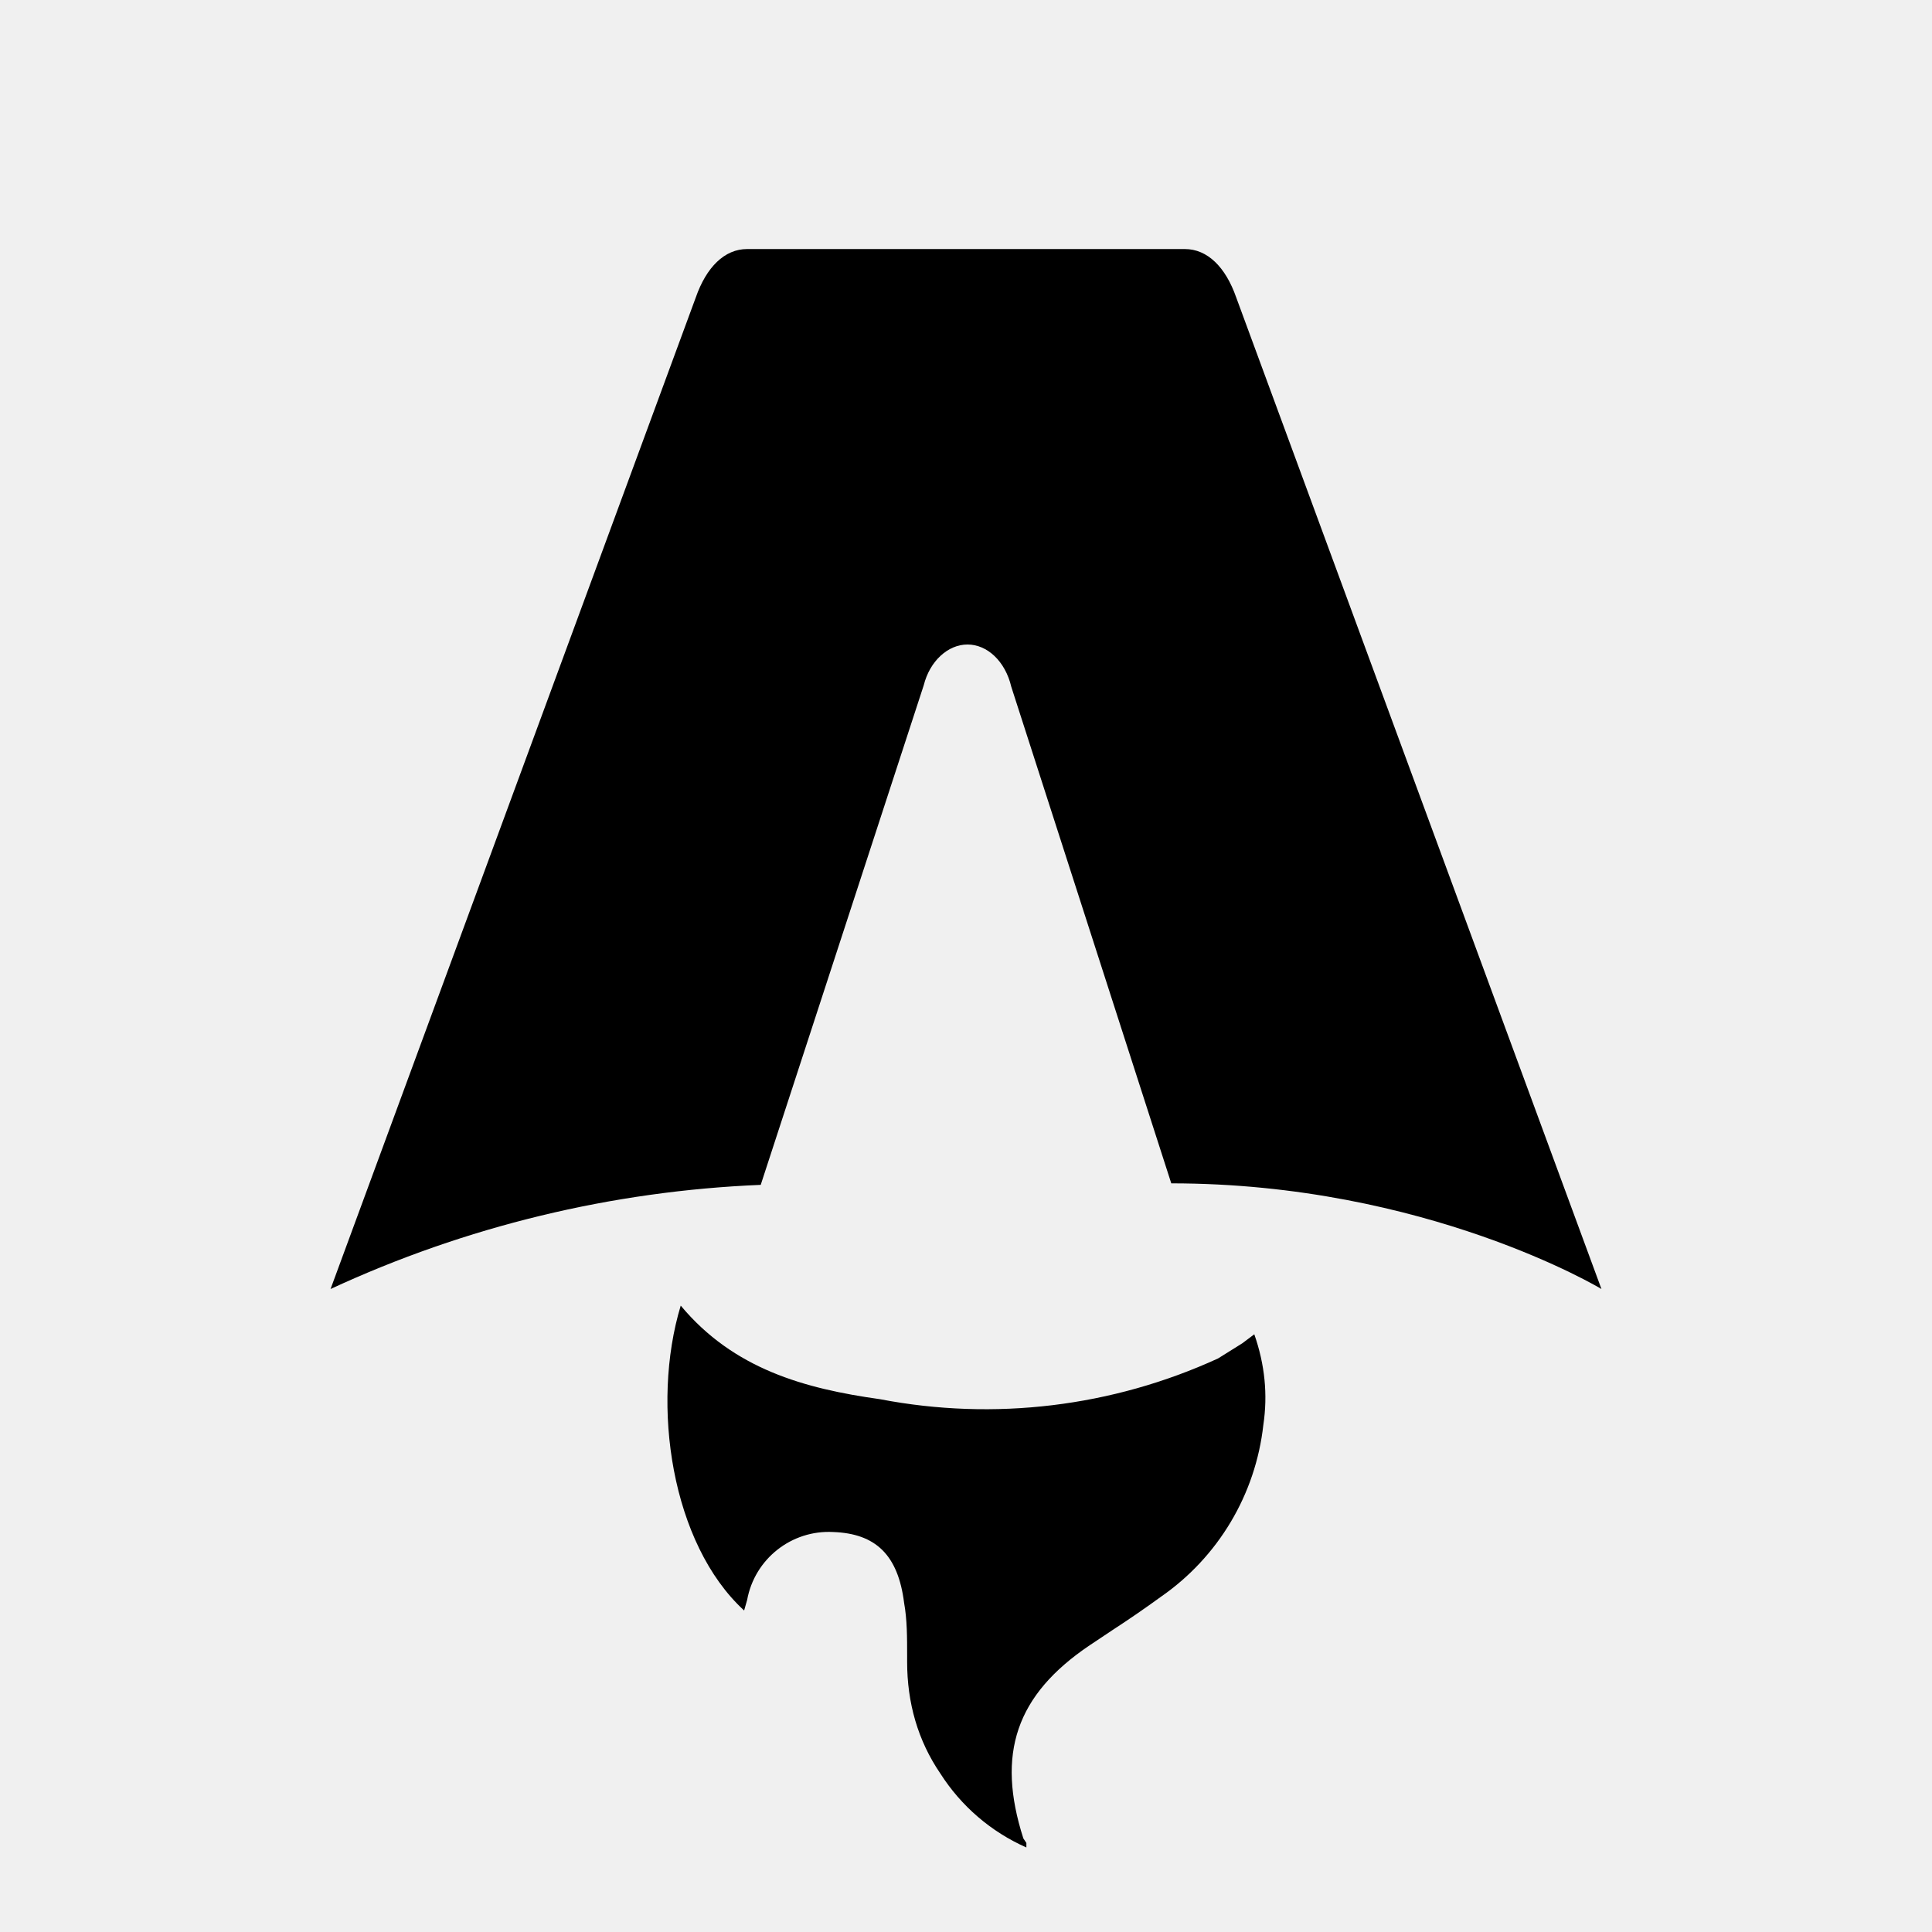
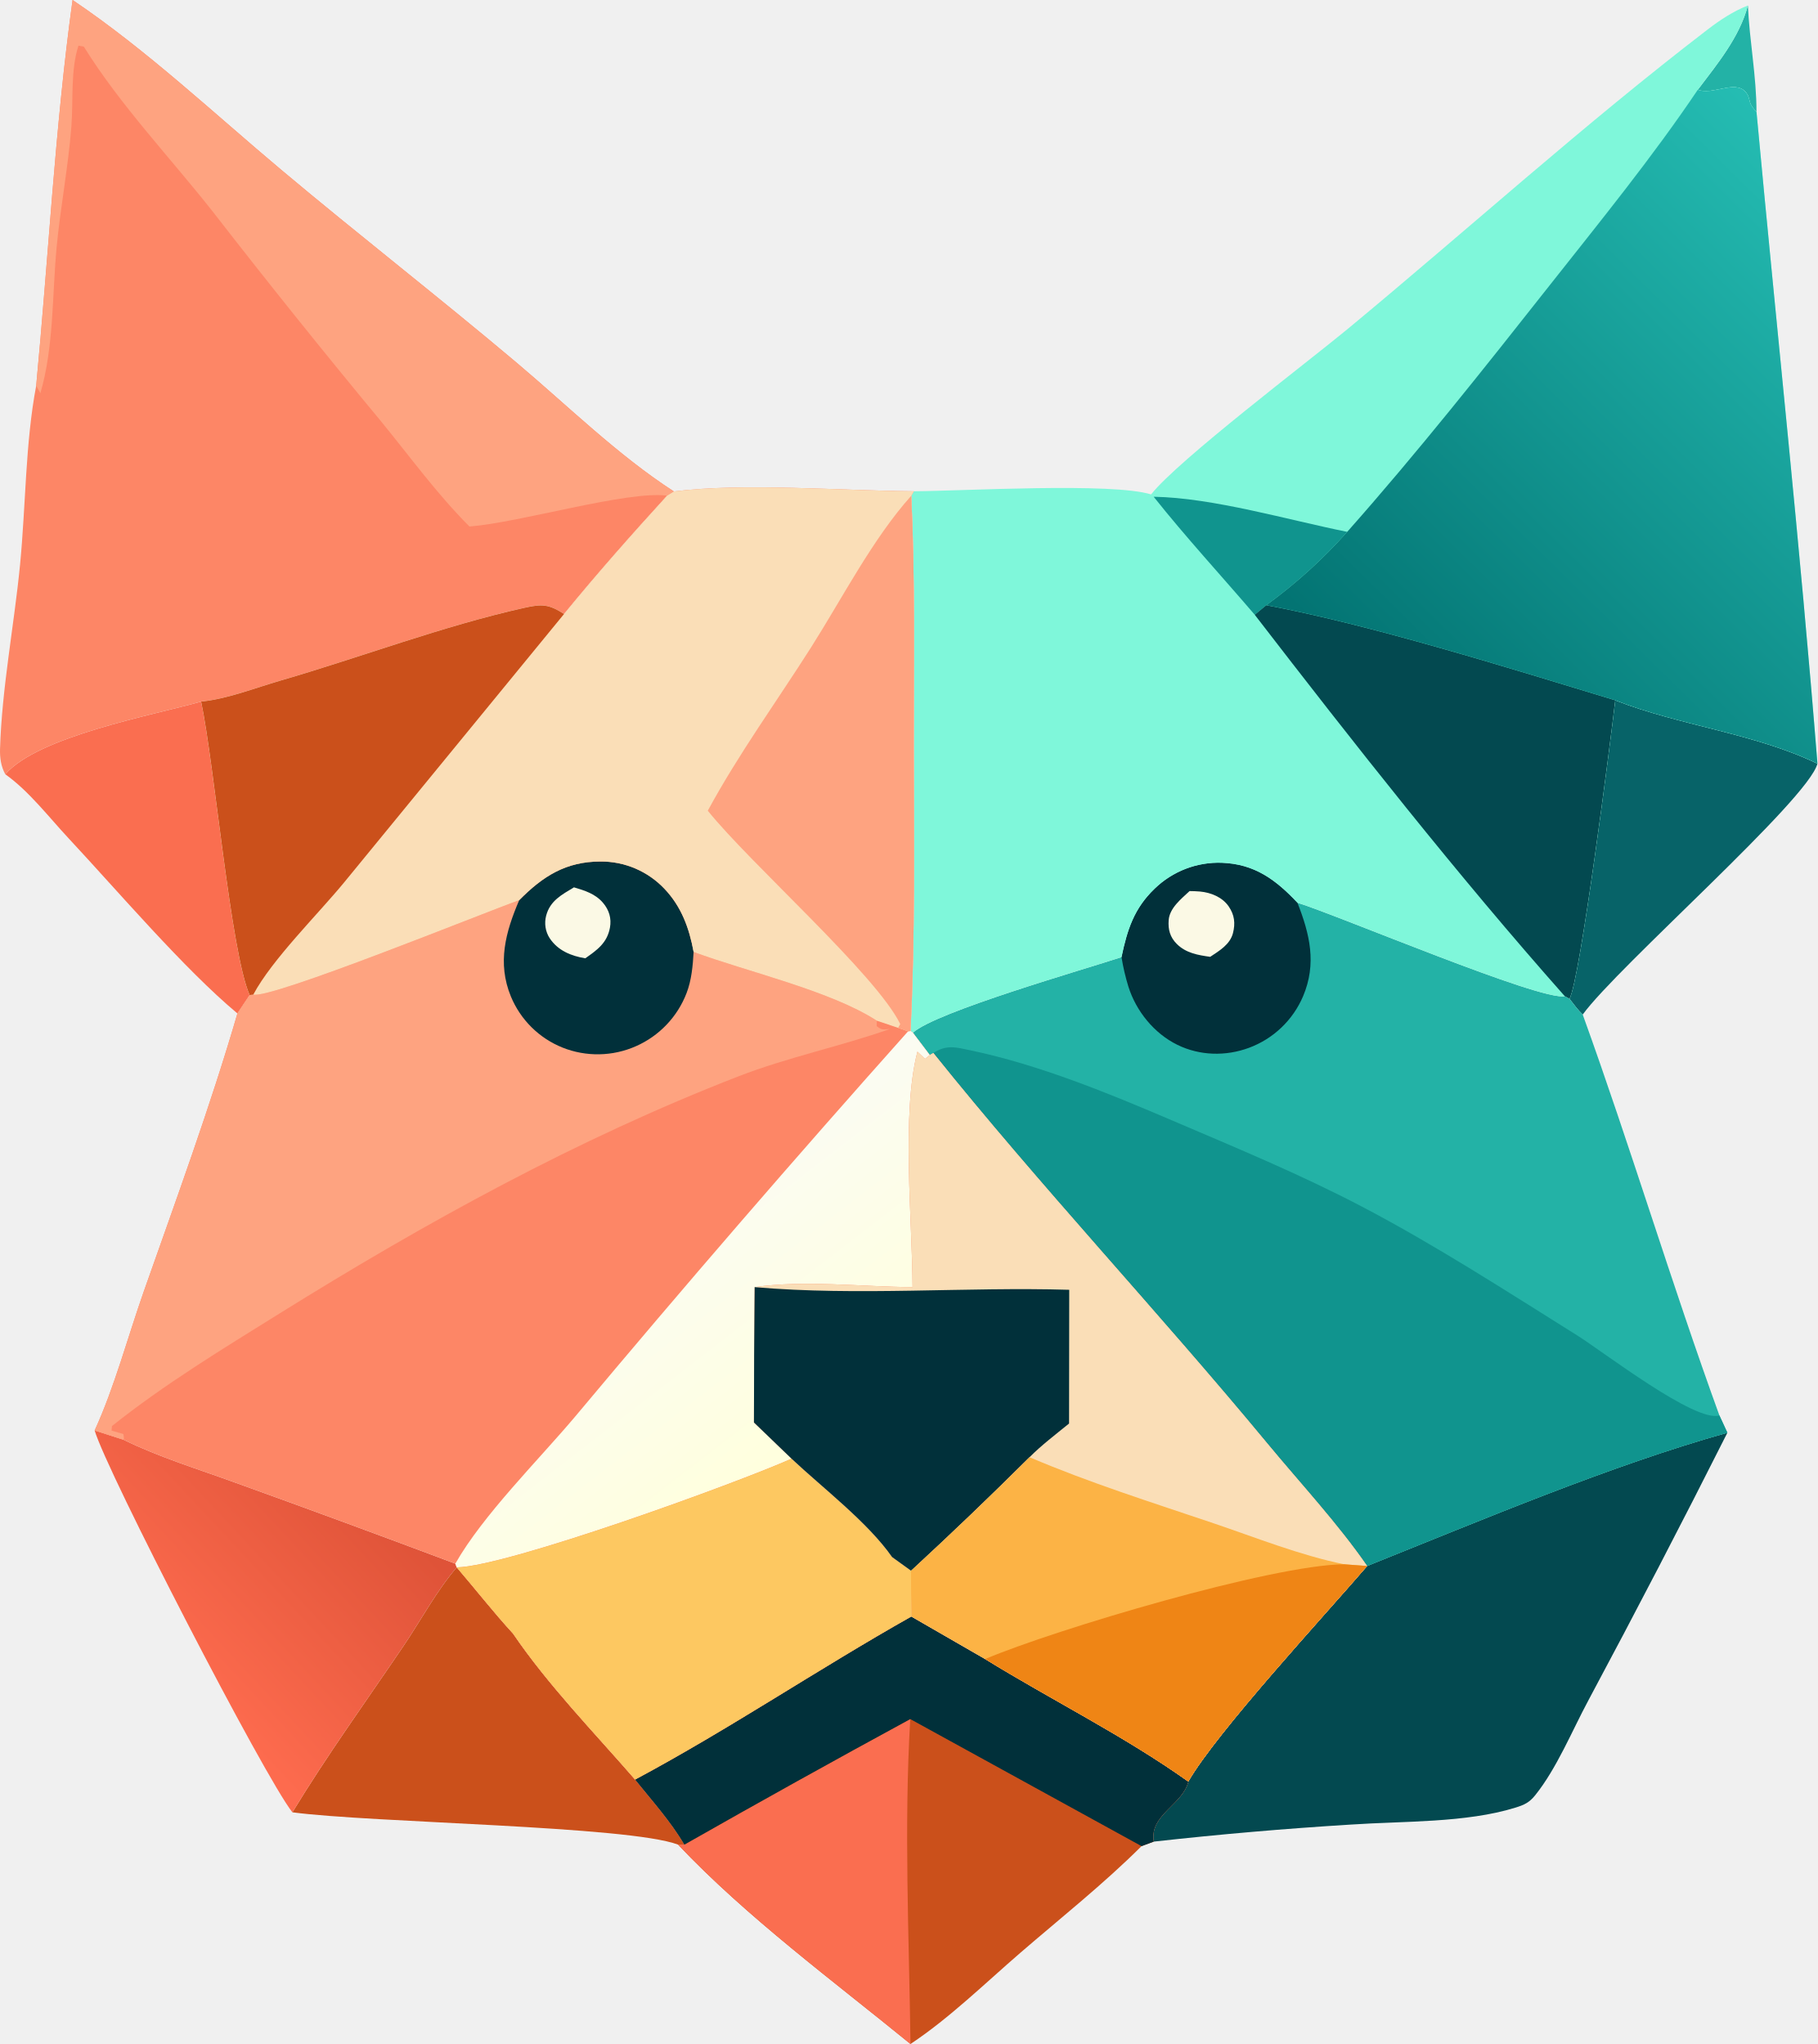
- <svg xmlns="http://www.w3.org/2000/svg" fill="none" viewBox="0 0 128 128">
-   <path d="M50.4 78.5a75.1 75.1 0 0 0-28.5 6.9l24.2-65.7c.7-2 1.9-3.2 3.4-3.2h29c1.5 0 2.7 1.2 3.4 3.2l24.2 65.7s-11.6-7-28.5-7L67 45.5c-.4-1.7-1.6-2.8-2.9-2.8-1.3 0-2.5 1.1-2.9 2.7L50.4 78.5Zm-1.1 28.2Zm-4.2-20.2c-2 6.6-.6 15.8 4.2 20.2a17.5 17.5 0 0 1 .2-.7 5.5 5.5 0 0 1 5.7-4.5c2.8.1 4.3 1.5 4.7 4.7.2 1.1.2 2.3.2 3.5v.4c0 2.7.7 5.2 2.2 7.4a13 13 0 0 0 5.7 4.9v-.3l-.2-.3c-1.8-5.6-.5-9.5 4.4-12.8l1.5-1a73 73 0 0 0 3.2-2.2 16 16 0 0 0 6.8-11.4c.3-2 .1-4-.6-6l-.8.6-1.6 1a37 37 0 0 1-22.4 2.7c-5-.7-9.7-2-13.2-6.2Z" />
-   <style>
-         path { fill: #000; }
-         @media (prefers-color-scheme: dark) {
-             path { fill: #FFF; }
-         }
-     </style>
+ <svg xmlns="http://www.w3.org/2000/svg" width="404.388" height="454.919" version="1.1" id="svg99">
+   <path fill="#23b2a6" d="m 388.919,1.218 c 0.348,7.86 1.926,15.906 1.908,23.69 -0.614,-0.684 -1.15,-1.214 -1.433,-2.106 -0.177,-0.556 -0.273,-1.219 -0.567,-1.728 -2.099,-3.628 -6.962,-0.105 -10.532,-0.931 -0.181,-0.042 -0.36,-0.095 -0.54,-0.142 4.342,-5.755 9.294,-11.701 11.164,-18.783 z" id="path17" />
+   <path fill="#fa6e50" d="m 1.179,172.325 c 7.348,-8.451 32.63,-13.099 43.579,-16.175 2.985,14.109 6.582,55.84 10.8,65.308 l -2.73,4.098 c -11.897,-9.934 -26.63,-27.257 -37.575,-38.989 -4.408,-4.725 -8.816,-10.511 -14.074,-14.242 z" id="path30" />
+   <path fill="#076368" d="m 359.396,155.856 c 14.565,5.695 30.972,7.335 44.992,14.099 -1.999,7.999 -44.48,45.18 -52.225,55.848 -1.114,-1.061 -2.005,-2.318 -2.952,-3.528 2.323,-3.764 9.187,-57.739 10.185,-66.419 z" id="path31" />
+   <path fill="#cb501b" d="m 101.628,348.841 c 4.185,4.881 8.202,10.022 12.541,14.754 7.804,11.478 18.04,21.986 27.146,32.47 3.743,4.668 7.942,9.307 10.959,14.481 l -1.396,0.001 c -11.086,-4.199 -68.325,-4.849 -85.819,-7.195 7.66,-12.597 16.394,-24.722 24.667,-36.932 3.876,-5.72 7.417,-12.389 11.902,-17.579 z" id="path32" />
+   <defs id="defs33">
+     <linearGradient id="gradient_0" gradientUnits="userSpaceOnUse" x1="592.623" y1="493.674" x2="635.379" y2="453.793" gradientTransform="translate(-556.7973,-126.156)">
+       <stop offset="0" stop-color="#FD6B4E" id="stop32" />
+       <stop offset="1" stop-color="#DF5338" id="stop33" />
+     </linearGradient>
+   </defs>
+   <path fill="url(#gradient_0)" d="m 21.063,318.365 6.449,2.074 c 7.887,3.891 16.717,6.563 24.977,9.592 q 24.473,8.824 48.823,17.984 l 0.316,0.826 c -4.485,5.19 -8.026,11.859 -11.902,17.579 -8.273,12.21 -17.007,24.335 -24.667,36.932 -6.236,-7.857 -41.414,-76.009 -43.996,-84.987 z" id="path33" style="fill:url(#gradient_0)" />
+   <defs id="defs35" />
+   <path fill="#034950" d="m 384.351,318.87 q -15.078,29.955 -30.904,59.521 c -3.665,6.823 -7.036,15.148 -11.842,21.144 -1.322,1.651 -2.437,2.162 -4.421,2.779 -10.975,3.414 -24.985,2.978 -36.478,3.761 q -22.037,1.352 -43.98,3.8 c -1.061,-5.937 6.519,-8.285 7.672,-13.373 6.377,-11.074 30.458,-37.106 39.789,-47.968 25.24,-10.116 54.221,-22.399 80.164,-29.664 z" id="path37" />
+   <path fill="#cb501b" d="m 202.782,359.773 16.419,9.466 c 14.898,9.179 30.957,17.122 45.197,27.263 -1.153,5.088 -8.733,7.436 -7.672,13.373 l -2.726,1.007 c -8.408,8.378 -17.909,15.922 -26.898,23.678 -7.915,6.831 -15.804,14.576 -24.511,20.359 -17.142,-13.995 -36.559,-28.34 -51.713,-44.372 l 1.396,-0.001 c -3.017,-5.174 -7.216,-9.813 -10.959,-14.481 20.931,-11.203 40.77,-24.619 61.467,-36.292 z" id="path39" />
+   <path fill="#fa6e50" d="m 152.274,410.546 q 24.995,-14.218 50.262,-27.945 c -1.417,23.935 -0.27,48.338 0.055,72.318 -17.142,-13.995 -36.559,-28.34 -51.713,-44.372 z" id="path40" />
+   <path fill="#01303a" d="m 202.782,359.773 16.419,9.466 c 14.898,9.179 30.957,17.122 45.197,27.263 -1.153,5.088 -8.733,7.436 -7.672,13.373 l -2.726,1.007 -51.464,-28.281 q -25.267,13.727 -50.262,27.945 c -3.017,-5.174 -7.216,-9.813 -10.959,-14.481 20.931,-11.203 40.77,-24.619 61.467,-36.292 z" id="path41" />
+   <defs id="defs51" />
+   <path fill="#fd8666" d="M 16.148,1.7700195e-6 C 32.543,11.039 47.473,25.122 62.615,37.831 c 17.27,14.496 35.08,28.342 52.326,42.882 11.273,9.505 22.606,20.664 35.005,28.666 l -1.509,0.936 c -7.864,8.622 -15.549,17.3 -22.935,26.338 -3.429,-2.194 -4.905,-2.242 -8.85,-1.363 -18.114,4.037 -36.337,10.989 -54.253,16.192 -5.599,1.626 -11.883,4.109 -17.641,4.668 -10.949,3.076 -36.231,7.724 -43.579,16.175 -0.961,-1.718 -1.23,-3.678 -1.171,-5.623 0.413,-13.644 3.139,-27.507 4.464,-41.128 1.269,-13.047 1.15,-26.893 3.58,-39.735 2.724,-28.486 4.181,-57.547 8.096,-85.839 z" id="path58" />
+   <path fill="#fea380" d="M 16.148,1.7700195e-6 C 32.543,11.039 47.473,25.122 62.615,37.831 c 17.27,14.496 35.08,28.342 52.326,42.882 11.273,9.505 22.606,20.664 35.005,28.666 l -1.509,0.936 c -8.879,-1.158 -32.89,6.031 -43.977,6.864 -7.107,-7.08 -13.322,-15.644 -19.678,-23.409 q -18.996,-22.918 -37.251,-46.43 c -9.554,-12.164 -20.723,-23.831 -28.884,-36.959 l -1.189,-0.218 c -1.785,5.471 -1.134,12.23 -1.575,17.977 -0.692,9.01 -2.437,17.925 -3.286,26.919 -0.999,10.584 -0.594,22.177 -3.617,32.459 l -0.928,-1.679 C 10.776,57.353 12.233,28.292 16.148,1.7700195e-6 Z" id="path59" />
+   <path fill="#23b2a6" d="m 249.544,213.02 c 1.281,-6.09 2.776,-10.823 7.38,-15.239 q 0.368,-0.358 0.754,-0.696 0.386,-0.339 0.788,-0.658 0.403,-0.318 0.821,-0.617 0.418,-0.298 0.85,-0.575 0.432,-0.276 0.878,-0.531 0.445,-0.255 0.903,-0.487 0.458,-0.232 0.927,-0.441 0.469,-0.209 0.948,-0.394 0.479,-0.185 0.966,-0.345 0.488,-0.161 0.983,-0.297 0.495,-0.136 0.996,-0.247 0.501,-0.111 1.007,-0.196 0.507,-0.086 1.016,-0.146 0.51,-0.06 1.022,-0.095 0.512,-0.034 1.026,-0.043 0.513,-0.008 1.026,0.009 c 7.313,0.266 12.005,3.745 16.848,8.888 9.249,2.887 54.154,21.934 59.486,20.802 l 1.042,0.563 c 0.947,1.21 1.838,2.467 2.952,3.528 10.666,29.543 19.69,59.674 30.412,89.222 l 1.776,3.845 c -25.943,7.265 -54.924,19.548 -80.164,29.664 -6.545,-9.479 -14.85,-18.384 -22.215,-27.289 -24.262,-29.335 -50.535,-57.243 -74.302,-86.881 l -0.784,0.457 -3.768,-4.976 c 5.197,-4.683 38.159,-14.089 46.426,-16.825 z" id="path61" />
+   <path fill="#01303a" d="m 249.544,213.02 c 1.281,-6.09 2.776,-10.823 7.38,-15.239 q 0.368,-0.358 0.754,-0.696 0.386,-0.339 0.788,-0.658 0.403,-0.318 0.821,-0.617 0.418,-0.298 0.85,-0.575 0.432,-0.276 0.878,-0.531 0.445,-0.255 0.903,-0.487 0.458,-0.232 0.927,-0.441 0.469,-0.209 0.948,-0.394 0.479,-0.185 0.966,-0.345 0.488,-0.161 0.983,-0.297 0.495,-0.136 0.996,-0.247 0.501,-0.111 1.007,-0.196 0.507,-0.086 1.016,-0.146 0.51,-0.06 1.022,-0.095 0.512,-0.034 1.026,-0.043 0.513,-0.008 1.026,0.009 c 7.313,0.266 12.005,3.745 16.848,8.888 2.767,7.021 4.322,13.584 1.257,20.824 q -0.209,0.491 -0.444,0.971 -0.234,0.48 -0.492,0.948 -0.258,0.468 -0.54,0.921 -0.281,0.454 -0.585,0.893 -0.305,0.439 -0.631,0.862 -0.326,0.423 -0.673,0.829 -0.347,0.406 -0.714,0.793 -0.368,0.388 -0.754,0.757 -0.387,0.368 -0.792,0.716 -0.404,0.349 -0.826,0.676 -0.422,0.328 -0.86,0.633 -0.438,0.306 -0.891,0.589 -0.453,0.283 -0.92,0.542 -0.467,0.26 -0.946,0.495 -0.479,0.236 -0.97,0.446 -0.49,0.211 -0.991,0.397 c -5.179,1.922 -10.967,1.779 -15.952,-0.669 -5.159,-2.534 -9.161,-7.478 -10.883,-12.936 q -0.998,-3.235 -1.532,-6.577 z" id="path62" />
+   <path fill="#fbf9e5" d="m 264.684,198.32 c 0.776,0.012 1.551,0.029 2.325,0.101 2.414,0.224 4.97,1.245 6.389,3.323 1.284,1.882 1.501,3.739 0.947,5.921 -0.646,2.542 -3.032,3.938 -5.068,5.29 -2.702,-0.378 -5.377,-0.824 -7.416,-2.848 -1.524,-1.513 -1.983,-3.219 -1.824,-5.322 0.204,-2.705 2.805,-4.734 4.647,-6.465 z" id="path63" />
+   <path fill="#10948e" d="m 207.67,234.364 c 2.946,-1.914 4.98,-1.295 8.343,-0.585 15.305,3.231 30.588,9.517 44.936,15.652 14.086,6.023 28.457,11.974 42.034,19.088 16.402,8.595 32.268,18.878 47.971,28.709 5.766,3.61 26.242,19.46 31.621,17.797 l 1.776,3.845 c -25.943,7.265 -54.924,19.548 -80.164,29.664 -6.545,-9.479 -14.85,-18.384 -22.215,-27.289 -24.262,-29.335 -50.535,-57.243 -74.302,-86.881 z" id="path64" />
+   <defs id="defs67" />
+   <defs id="defs71" />
+   <defs id="defs73" />
+   <path fill="#7ff7da" d="m 256.125,110.038 c 5.938,-7.556 34.934,-29.527 43.805,-36.875 26.602,-22.037 52.572,-45.533 79.963,-66.545 2.863,-2.196 5.657,-4.051 9.026,-5.4 -1.87,7.082 -6.822,13.028 -11.164,18.783 0.18,0.047 0.359,0.1 0.54,0.142 3.57,0.826 8.433,-2.697 10.532,0.931 0.294,0.509 0.39,1.172 0.567,1.728 0.283,0.892 0.819,1.422 1.433,2.106 4.484,48.385 9.713,96.622 13.561,145.047 -14.02,-6.764 -30.427,-8.404 -44.992,-14.099 -0.998,8.68 -7.862,62.655 -10.185,66.419 l -1.042,-0.563 c -5.332,1.132 -50.237,-17.915 -59.486,-20.802 -4.843,-5.143 -9.535,-8.622 -16.848,-8.888 q -0.513,-0.017 -1.026,-0.009 -0.514,0.009 -1.026,0.043 -0.512,0.035 -1.022,0.095 -0.509,0.06 -1.015,0.146 -0.507,0.085 -1.008,0.196 -0.501,0.111 -0.996,0.247 -0.495,0.136 -0.983,0.297 -0.487,0.16 -0.966,0.345 -0.479,0.185 -0.948,0.394 -0.469,0.209 -0.927,0.441 -0.458,0.232 -0.903,0.487 -0.446,0.255 -0.878,0.531 -0.433,0.277 -0.85,0.575 -0.418,0.299 -0.821,0.617 -0.402,0.319 -0.788,0.658 -0.386,0.338 -0.754,0.696 c -4.604,4.416 -6.099,9.149 -7.38,15.239 -8.267,2.736 -41.229,12.142 -46.426,16.825 l -0.522,-0.39 c 1.048,-21.144 0.744,-42.31 0.72,-63.474 -0.021,-18.523 0.325,-37.143 -0.555,-55.645 l 0.573,-0.996 c 11.189,-0.072 44.001,-2.001 52.791,0.698 z" id="path83" />
+   <path fill="#10948e" d="m 256.699,110.559 c 13.195,0.216 29.941,5.178 43.062,7.812 q -4.048,4.558 -8.564,8.652 -4.517,4.094 -9.449,7.676 l -2.555,2.133 c -7.508,-8.776 -15.3,-17.22 -22.494,-26.273 z" id="path84" />
+   <path fill="#034950" d="m 281.748,134.699 c 23.276,4.341 54.442,14.109 77.648,21.157 -0.998,8.68 -7.862,62.655 -10.185,66.419 l -1.042,-0.563 c -23.986,-27.067 -46.894,-56.222 -68.976,-84.88 z" id="path85" />
+   <defs id="defs86">
+     <linearGradient id="gradient_6" gradientUnits="userSpaceOnUse" x1="876.076" y1="292.123" x2="983.513" y2="183.325" gradientTransform="translate(-556.7973,-126.156)">
+       <stop offset="0" stop-color="#037473" id="stop85" />
+       <stop offset="1" stop-color="#25BDB3" id="stop86" />
+     </linearGradient>
+   </defs>
+   <path fill="url(#gradient_6)" d="m 377.755,20.001 c 0.18,0.047 0.359,0.1 0.54,0.142 3.57,0.826 8.433,-2.697 10.532,0.931 0.294,0.509 0.39,1.172 0.567,1.728 0.283,0.892 0.819,1.422 1.433,2.106 4.484,48.385 9.713,96.622 13.561,145.047 -14.02,-6.764 -30.427,-8.404 -44.992,-14.099 -23.206,-7.048 -54.372,-16.816 -77.648,-21.157 q 4.932,-3.582 9.449,-7.676 4.516,-4.094 8.564,-8.652 c 15.707,-17.728 30.432,-36.347 45.099,-54.936 11.226,-14.226 22.77,-28.402 32.895,-43.434 z" id="path86" style="fill:url(#gradient_6)" />
+   <path fill="#fd8666" d="m 149.946,109.379 c 15.527,-1.96 37.177,-0.159 53.388,-0.039 l -0.573,0.996 c 0.88,18.502 0.534,37.122 0.555,55.645 0.024,21.164 0.328,42.33 -0.72,63.474 l 0.522,0.39 3.768,4.976 0.784,-0.457 c 23.767,29.638 50.04,57.546 74.302,86.881 7.365,8.905 15.67,17.81 22.215,27.289 -9.331,10.862 -33.412,36.894 -39.789,47.968 -14.24,-10.141 -30.299,-18.084 -45.197,-27.263 l -16.419,-9.466 c -20.697,11.673 -40.536,25.089 -61.467,36.292 -9.106,-10.484 -19.342,-20.992 -27.146,-32.47 -4.339,-4.732 -8.356,-9.873 -12.541,-14.754 l -0.316,-0.826 q -24.35,-9.16 -48.823,-17.984 c -8.26,-3.029 -17.09,-5.701 -24.977,-9.592 l -6.449,-2.074 c 4.414,-9.641 7.382,-20.856 10.915,-30.897 7.218,-20.518 14.762,-41.022 20.85,-61.912 l 2.73,-4.098 c -4.218,-9.468 -7.815,-51.199 -10.8,-65.308 5.758,-0.559 12.042,-3.042 17.641,-4.668 17.916,-5.203 36.139,-12.155 54.253,-16.192 3.945,-0.879 5.421,-0.831 8.85,1.363 7.386,-9.038 15.071,-17.716 22.935,-26.338 z" id="path87" />
+   <defs id="defs88">
+     <linearGradient id="gradient_7" gradientUnits="userSpaceOnUse" x1="732.678" y1="447.117" x2="699.446" y2="404.129" gradientTransform="translate(-556.7973,-126.156)">
+       <stop offset="0" stop-color="#FFFFDE" id="stop87" />
+       <stop offset="1" stop-color="#FBFCF2" id="stop88" />
+     </linearGradient>
+   </defs>
+   <path fill="url(#gradient_7)" d="m 202.596,229.455 0.522,0.39 3.768,4.976 -1.067,0.845 -1.685,-1.606 c -3.585,13.714 -1.142,37.603 -1.085,52.403 -11.053,-0.063 -24.302,-1.617 -35.13,0.006 q -0.159,15.059 -0.161,30.118 l 8.37,8.061 c -12.114,5.419 -63.288,24.006 -74.5,24.193 l -0.316,-0.826 c 6.136,-10.813 18.443,-22.981 26.644,-32.716 q 36.362,-43.476 74.096,-85.766 z" id="path88" style="fill:url(#gradient_7)" />
+   <path fill="#fdc861" d="m 176.128,324.648 c 7.003,6.589 16.926,14.115 22.369,21.895 l 4.215,3.04 q -0.019,5.095 0.07,10.19 c -20.697,11.673 -40.536,25.089 -61.467,36.292 -9.106,-10.484 -19.342,-20.992 -27.146,-32.47 -4.339,-4.732 -8.356,-9.873 -12.541,-14.754 11.212,-0.187 62.386,-18.774 74.5,-24.193 z" id="path89" />
+   <path fill="#fea380" d="m 115.524,200.345 c 5.255,-5.312 10.352,-8.59 18.073,-8.606 q 0.499,-0.004 0.997,0.018 0.498,0.022 0.994,0.069 0.496,0.048 0.99,0.12 0.493,0.073 0.982,0.171 0.488,0.098 0.972,0.221 0.483,0.123 0.959,0.271 0.476,0.147 0.944,0.319 0.468,0.172 0.927,0.368 0.458,0.196 0.906,0.415 0.448,0.219 0.884,0.461 0.436,0.241 0.859,0.505 0.423,0.264 0.832,0.549 0.409,0.285 0.803,0.591 0.394,0.306 0.771,0.631 0.378,0.326 0.738,0.671 0.361,0.344 0.703,0.707 c 3.764,3.961 5.504,8.763 6.476,14.045 11.924,4.406 30.46,8.623 40.754,15.296 l -0.016,1.22 c 1.25,0.945 1.379,0.75 2.969,0.617 -11.059,3.902 -22.65,6.254 -33.712,10.544 -35.808,13.886 -69.659,32.558 -102.166,52.805 -12.631,7.868 -25.608,15.744 -37.258,25.04 l -0.076,1.006 2.62,0.77 c 0.039,0.336 0.213,0.972 0.063,1.27 l -6.449,-2.074 c 4.414,-9.641 7.382,-20.856 10.915,-30.897 7.218,-20.518 14.762,-41.022 20.85,-61.912 l 2.73,-4.098 0.804,-0.107 c 3.781,1.112 51.253,-18.193 59.162,-21.006 z" id="path90" />
+   <path fill="#01303a" d="m 115.524,200.345 c 5.255,-5.312 10.352,-8.59 18.073,-8.606 q 0.499,-0.004 0.997,0.018 0.498,0.022 0.994,0.069 0.496,0.048 0.99,0.12 0.493,0.073 0.982,0.171 0.488,0.098 0.972,0.221 0.483,0.123 0.959,0.271 0.476,0.147 0.944,0.319 0.468,0.172 0.927,0.368 0.458,0.196 0.906,0.415 0.448,0.219 0.884,0.461 0.436,0.241 0.859,0.505 0.423,0.264 0.832,0.549 0.409,0.285 0.803,0.591 0.394,0.306 0.771,0.631 0.378,0.326 0.738,0.671 0.361,0.344 0.703,0.707 c 3.764,3.961 5.504,8.763 6.476,14.045 -0.17,3.036 -0.465,6.302 -1.572,9.157 q -0.188,0.49 -0.401,0.97 -0.212,0.48 -0.448,0.949 -0.236,0.469 -0.495,0.926 -0.259,0.457 -0.54,0.9 -0.28,0.444 -0.583,0.873 -0.302,0.429 -0.626,0.843 -0.323,0.413 -0.666,0.81 -0.344,0.397 -0.706,0.777 -0.363,0.38 -0.744,0.741 -0.381,0.362 -0.779,0.704 -0.398,0.342 -0.813,0.664 -0.414,0.322 -0.844,0.623 -0.43,0.301 -0.874,0.58 -0.445,0.28 -0.902,0.537 -0.458,0.258 -0.928,0.492 -0.469,0.234 -0.95,0.445 -0.479,0.211 -0.967,0.398 -0.489,0.186 -0.986,0.349 -0.497,0.162 -1.002,0.299 -0.504,0.138 -1.015,0.25 -0.511,0.112 -1.027,0.199 -0.515,0.087 -1.035,0.148 -0.519,0.061 -1.041,0.097 -0.522,0.035 -1.045,0.044 -0.523,0.01 -1.045,-0.007 -0.523,-0.017 -1.044,-0.059 -0.522,-0.042 -1.04,-0.111 -0.519,-0.068 -1.033,-0.162 -0.515,-0.094 -1.024,-0.213 -0.509,-0.119 -1.012,-0.264 -0.502,-0.144 -0.997,-0.313 -0.495,-0.17 -0.981,-0.363 -0.482,-0.193 -0.953,-0.41 -0.472,-0.217 -0.932,-0.457 -0.46,-0.24 -0.907,-0.503 -0.448,-0.262 -0.882,-0.547 -0.434,-0.285 -0.853,-0.591 -0.419,-0.306 -0.822,-0.632 -0.404,-0.327 -0.791,-0.673 -0.386,-0.346 -0.755,-0.711 -0.369,-0.365 -0.719,-0.748 -0.351,-0.383 -0.681,-0.783 -0.331,-0.4 -0.642,-0.816 -0.31,-0.416 -0.599,-0.847 -0.29,-0.43 -0.557,-0.875 -0.268,-0.445 -0.513,-0.902 -0.245,-0.458 -0.467,-0.927 -0.222,-0.469 -0.42,-0.949 c -3.074,-7.483 -1.191,-14.33 1.848,-21.438 z" id="path91" />
+   <path fill="#fbf9e5" d="m 127.708,197.49 c 2.432,0.714 4.773,1.45 6.472,3.453 1.347,1.587 1.915,3.455 1.536,5.519 -0.626,3.412 -2.856,4.979 -5.49,6.824 -3.122,-0.521 -6.059,-1.697 -7.895,-4.44 -0.989,-1.478 -1.259,-3.363 -0.806,-5.071 0.878,-3.315 3.463,-4.64 6.183,-6.285 z" id="path92" />
+   <path fill="#fadeb7" d="m 203.049,286.463 c -0.057,-14.8 -2.5,-38.689 1.085,-52.403 l 1.685,1.606 1.067,-0.845 0.784,-0.457 c 23.767,29.638 50.04,57.546 74.302,86.881 7.365,8.905 15.67,17.81 22.215,27.289 -9.331,10.862 -33.412,36.894 -39.789,47.968 -14.24,-10.141 -30.299,-18.084 -45.197,-27.263 l -16.419,-9.466 q -0.089,-5.095 -0.07,-10.19 l -4.215,-3.04 c -5.443,-7.78 -15.366,-15.306 -22.369,-21.895 l -8.37,-8.061 q 0.002,-15.059 0.161,-30.118 c 10.828,-1.623 24.077,-0.069 35.13,-0.006 z" id="path93" />
+   <path fill="#01303a" d="m 167.919,286.469 c 23.085,2.008 46.796,-0.1 69.989,0.591 l -0.037,29.763 c -2.969,2.425 -6.091,4.781 -8.799,7.496 q -12.937,12.886 -26.36,25.264 l -4.215,-3.04 c -5.443,-7.78 -15.366,-15.306 -22.369,-21.895 l -8.37,-8.061 q 0.002,-15.059 0.161,-30.118 z" id="path94" />
+   <path fill="#fcb345" d="m 229.072,324.319 c 13.34,5.696 27.235,10.063 40.964,14.71 9.499,3.216 19.211,7.119 29.044,9.122 l 5.107,0.383 c -9.331,10.862 -33.412,36.894 -39.789,47.968 -14.24,-10.141 -30.299,-18.084 -45.197,-27.263 l -16.419,-9.466 q -0.089,-5.095 -0.07,-10.19 13.423,-12.378 26.36,-25.264 z" id="path95" />
+   <path fill="#ef8515" d="m 299.08,348.151 5.107,0.383 c -9.331,10.862 -33.412,36.894 -39.789,47.968 -14.24,-10.141 -30.299,-18.084 -45.197,-27.263 15.417,-6.53 63.821,-20.969 79.879,-21.088 z" id="path96" />
+   <path fill="#fadeb7" d="m 149.946,109.379 c 15.527,-1.96 37.177,-0.159 53.388,-0.039 l -0.573,0.996 c 0.88,18.502 0.534,37.122 0.555,55.645 0.024,21.164 0.328,42.33 -0.72,63.474 l -0.544,0.078 -2.218,-0.771 -4.746,-1.595 c -10.294,-6.673 -28.83,-10.89 -40.754,-15.296 -0.972,-5.282 -2.712,-10.084 -6.476,-14.045 q -0.342,-0.363 -0.703,-0.707 -0.36,-0.345 -0.738,-0.67 -0.377,-0.326 -0.771,-0.632 -0.394,-0.306 -0.803,-0.591 -0.409,-0.285 -0.832,-0.549 -0.423,-0.264 -0.859,-0.505 -0.436,-0.242 -0.884,-0.461 -0.448,-0.219 -0.906,-0.415 -0.459,-0.196 -0.927,-0.368 -0.468,-0.172 -0.944,-0.319 -0.476,-0.148 -0.959,-0.271 -0.484,-0.123 -0.972,-0.221 -0.489,-0.098 -0.982,-0.171 -0.494,-0.072 -0.99,-0.12 -0.496,-0.047 -0.994,-0.069 -0.498,-0.022 -0.997,-0.018 c -7.721,0.016 -12.818,3.294 -18.073,8.606 -7.909,2.813 -55.381,22.118 -59.162,21.006 l -0.804,0.107 c -4.218,-9.468 -7.815,-51.199 -10.8,-65.308 5.758,-0.559 12.042,-3.042 17.641,-4.668 17.916,-5.203 36.139,-12.155 54.253,-16.192 3.945,-0.879 5.421,-0.831 8.85,1.363 7.386,-9.038 15.071,-17.716 22.935,-26.338 z" id="path97" />
+   <path fill="#fea380" d="m 157.487,180.432 c 6.761,-12.496 15.323,-24.301 22.951,-36.302 6.937,-10.914 13.721,-24.211 22.323,-33.794 0.88,18.502 0.534,37.122 0.555,55.645 0.024,21.164 0.328,42.33 -0.72,63.474 l -0.544,0.078 -2.218,-0.771 0.475,-0.838 c -5.298,-10.938 -33.403,-35.745 -42.822,-47.492 z" id="path98" />
+   <path fill="#cb501b" d="m 44.758,156.15 c 5.758,-0.559 12.042,-3.042 17.641,-4.668 17.916,-5.203 36.139,-12.155 54.253,-16.192 3.945,-0.879 5.421,-0.831 8.85,1.363 l -48.908,59.713 c -5.924,7.206 -16.051,17.159 -20.232,24.985 l -0.804,0.107 c -4.218,-9.468 -7.815,-51.199 -10.8,-65.308 z" id="path99" />
</svg>
